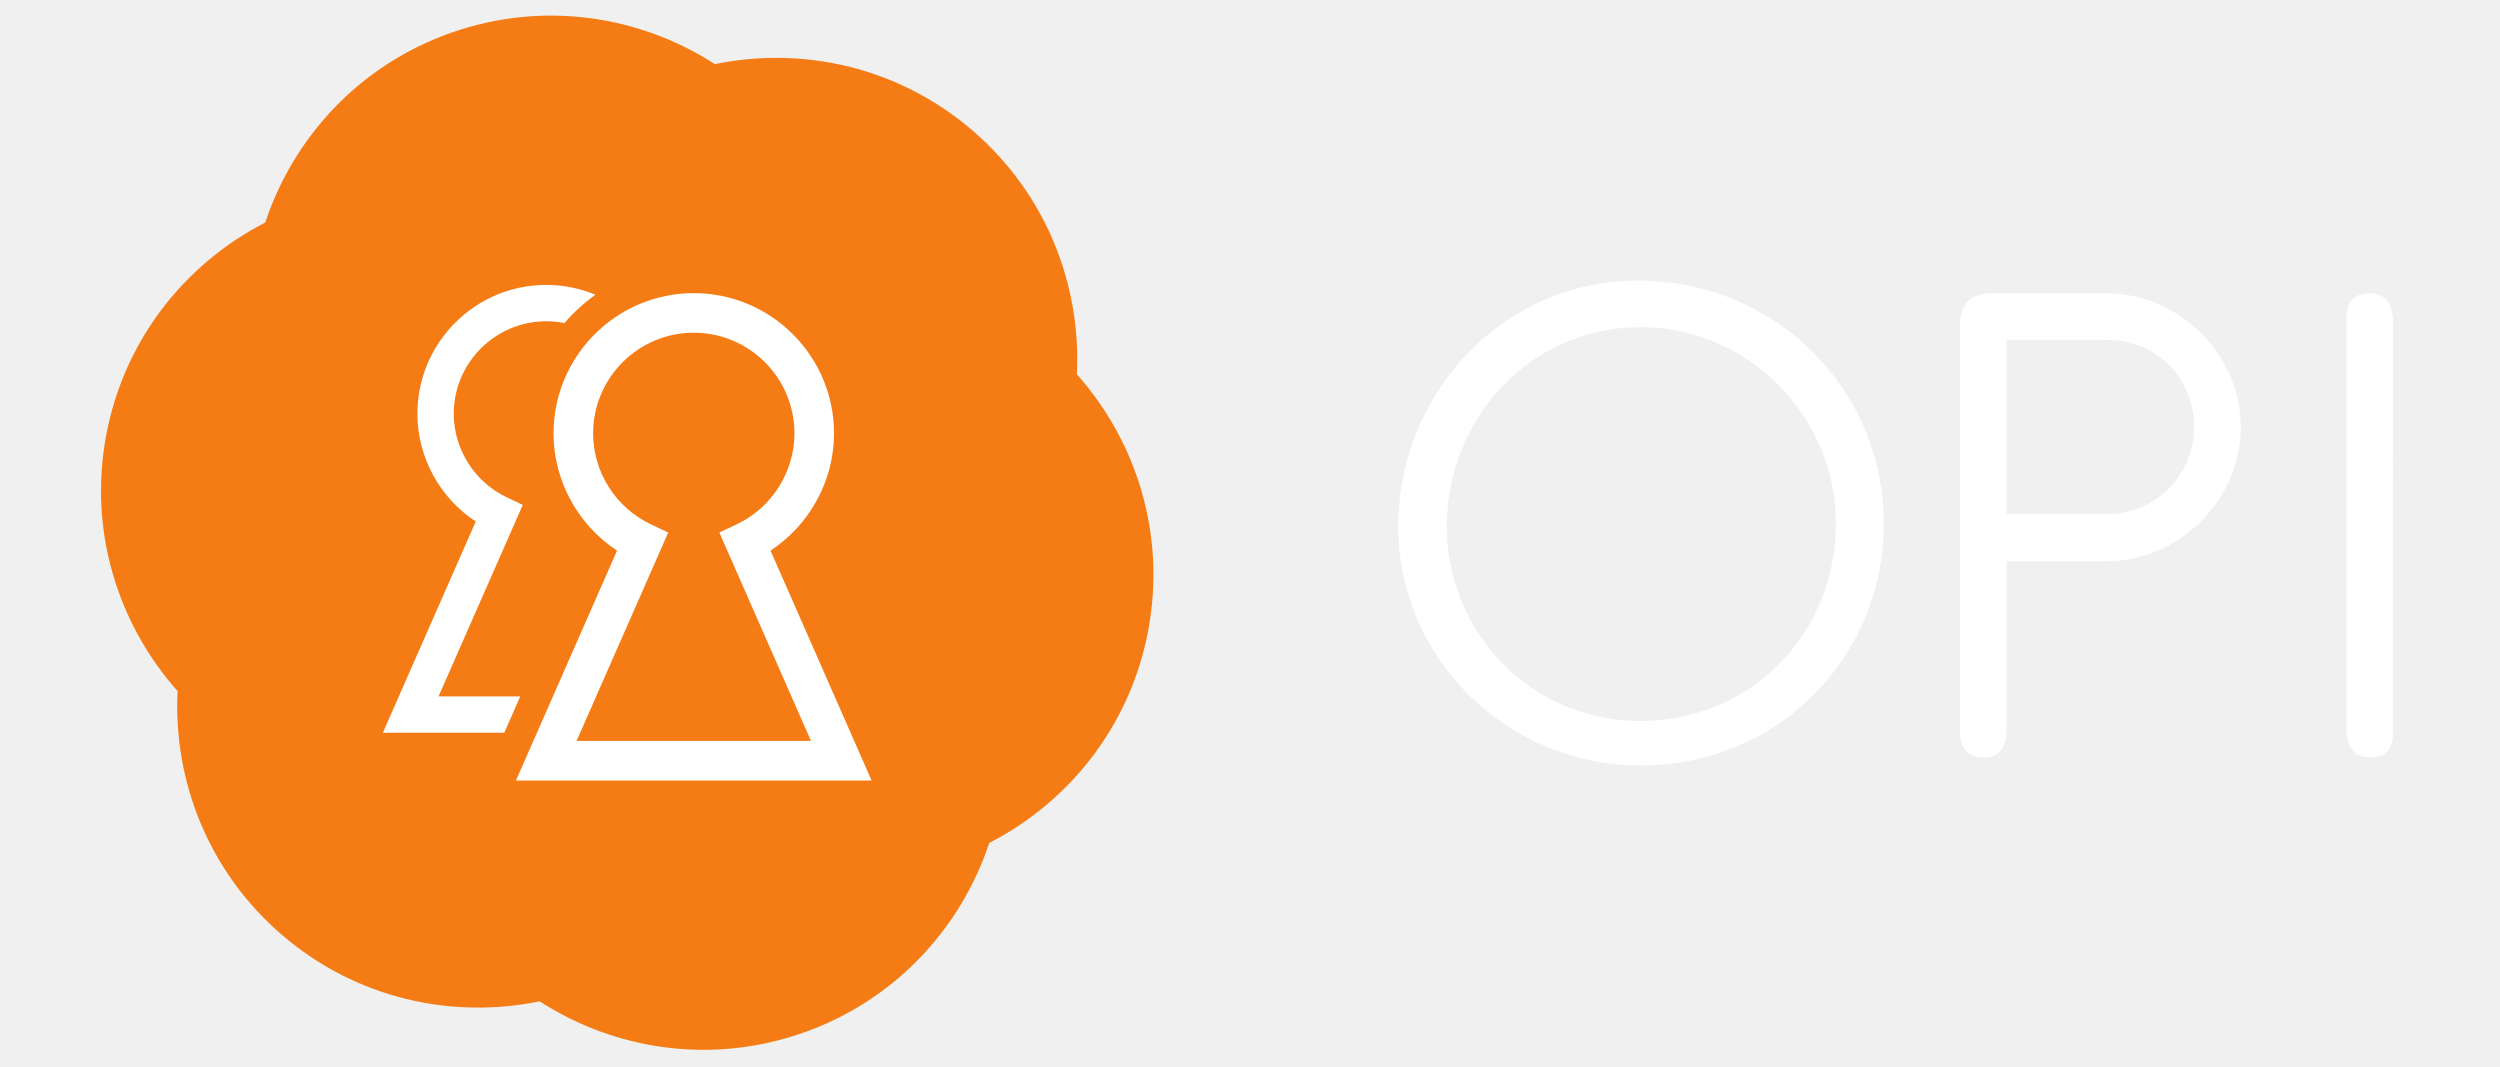
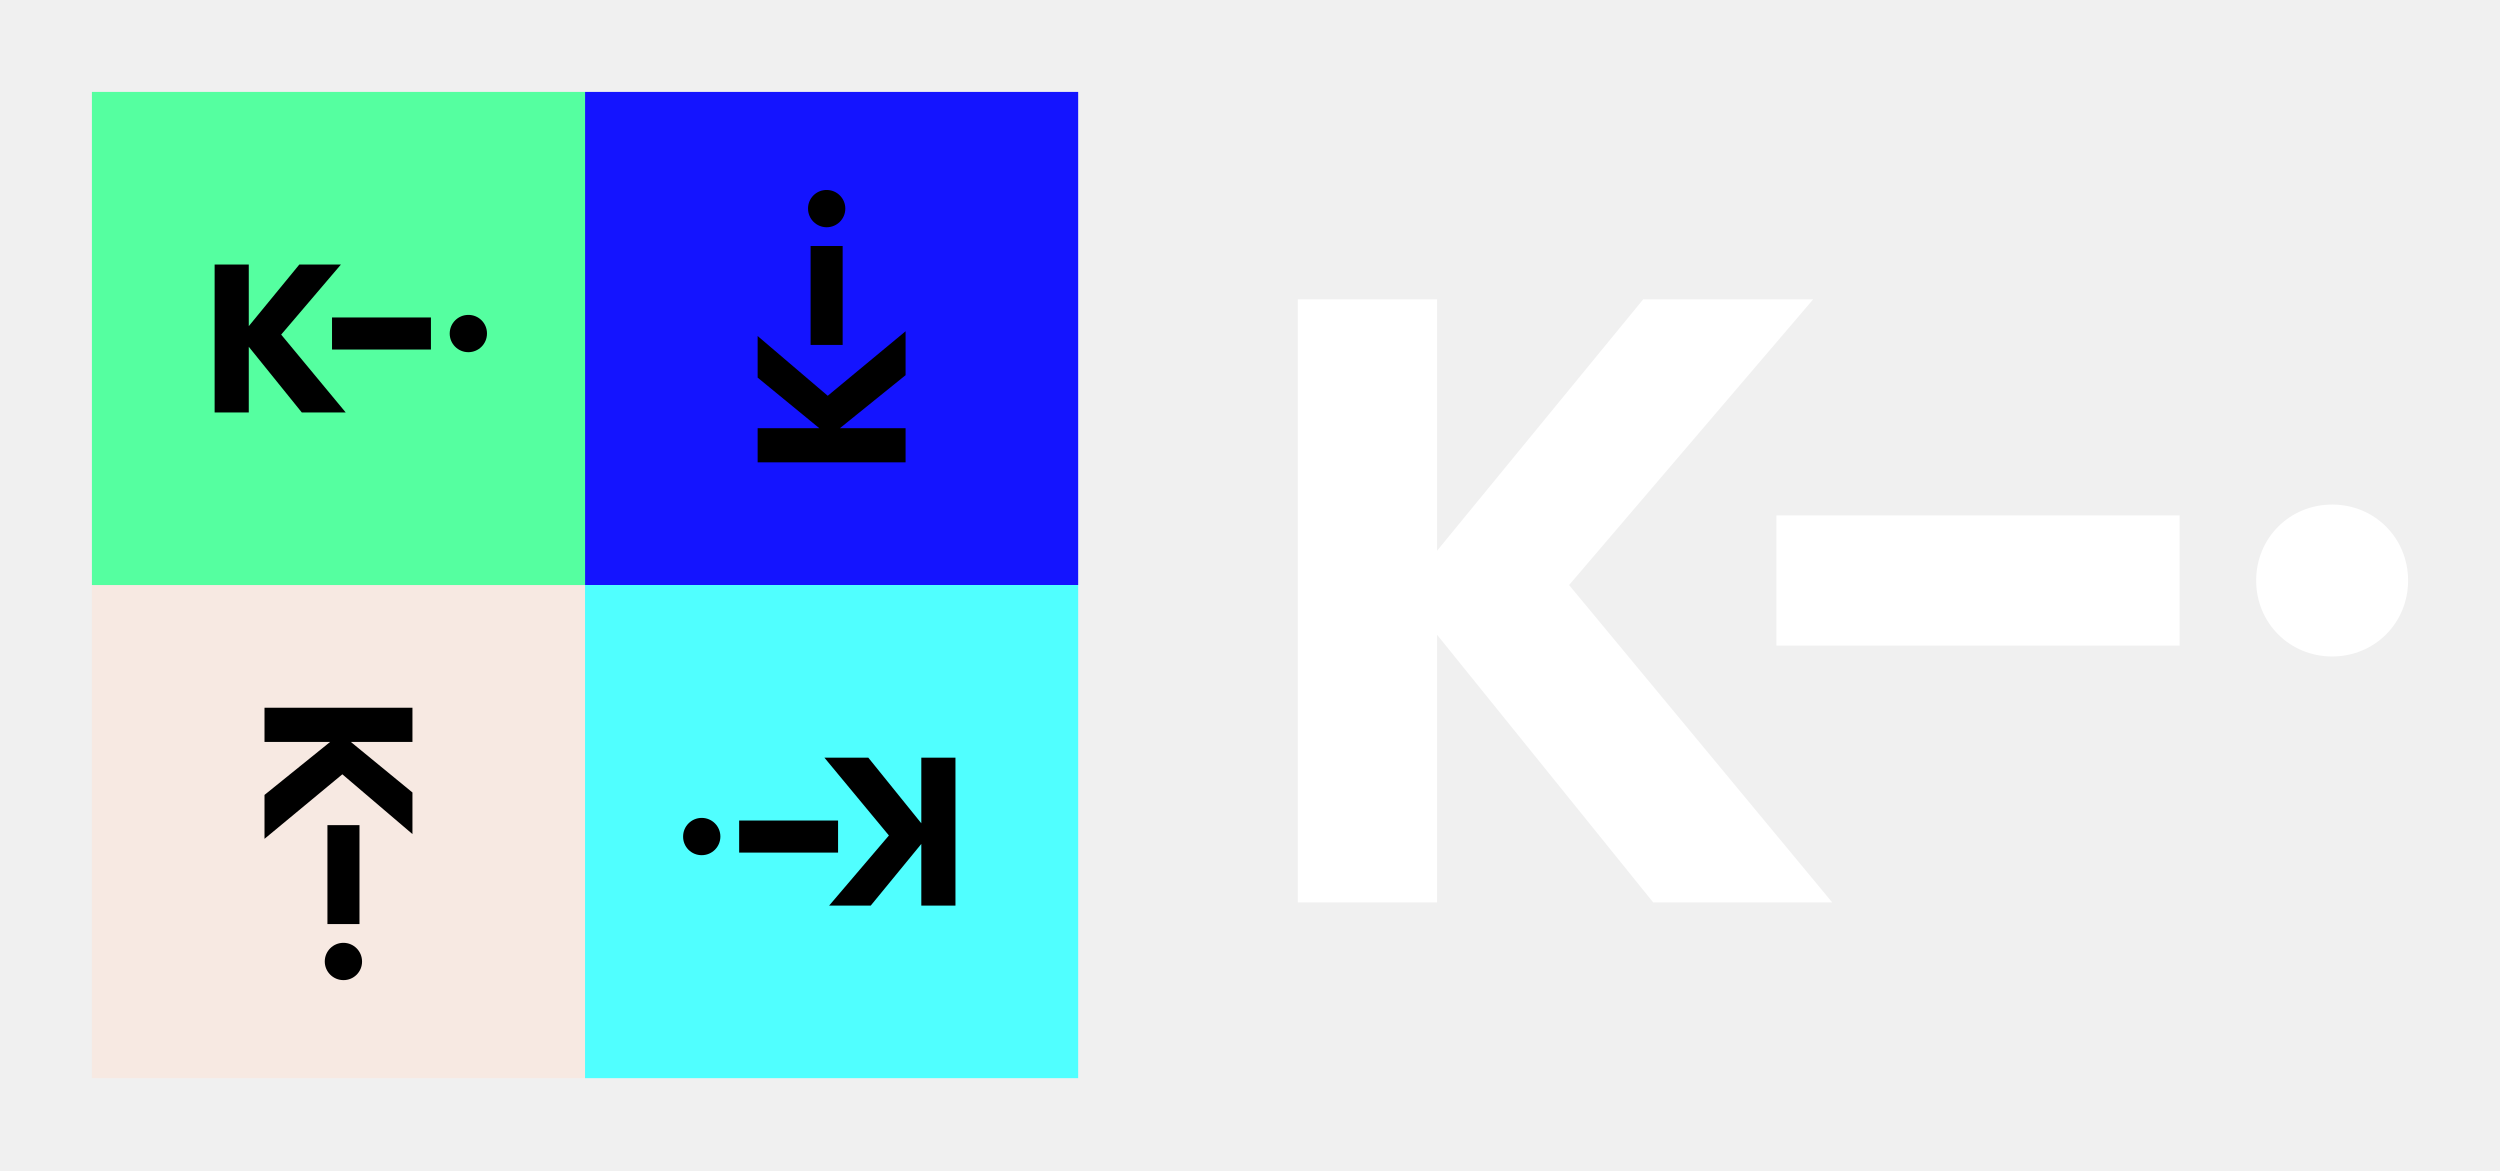
- <svg xmlns="http://www.w3.org/2000/svg" width="75" height="32" id="svg2" version="1.1">
-   <defs id="defs4" />
-   <g id="layer1" transform="translate(-348.4766,-507.3042)">
-     <g transform="translate(121.1381,-13.20663)" id="layer1-6">
-       <g id="g2993" transform="matrix(1.389999,0,0,-1.389999,215.8022,566.5527)">
-         <g id="g2995" transform="scale(0.1,0.1)">
-           <path d="m 158.344,142.836 117.48,0 0,146.852 -117.48,0 0,-146.852 z" style="fill:#ffffff;fill-opacity:1;fill-rule:nonzero;stroke:none" id="path2997" />
-           <path d="m 599.473,173.633 c 0.144,-3.887 -1.578,-5.887 -4.883,-5.887 -3.305,0 -5.024,2 -5.168,5.887 l 0.008,88.422 c -0.141,3.883 1.582,5.886 4.886,5.886 3.301,0 5.024,-2.003 5.164,-5.886 l -0.007,-88.422 z m -61.723,46.652 -21.676,0 0,37.61 21.676,0 c 10.77,0 18.805,-8.473 18.805,-18.661 0,-10.332 -8.035,-18.949 -18.805,-18.949 z m -0.141,47.656 -24.691,0 c -4.594,0 -6.895,-2.289 -6.895,-6.886 l 0,-87.422 c 0,-3.887 1.723,-5.887 5.028,-5.887 3.301,0 5.023,2 5.023,5.887 l 0,36.465 21.535,0 c 15.645,0 29,13.203 29,28.992 0,15.648 -13.355,28.851 -29,28.851 z M 437.035,175.633 c -23.547,0 -41.777,18.961 -41.777,42.066 0,23.117 17.945,42.926 41.777,42.926 23.258,0 42.207,-19.234 42.207,-42.352 0,-23.835 -18.379,-42.64 -42.207,-42.64 z m -0.574,95.039 c -29.285,0 -51.68,-24.551 -51.68,-52.973 0,-28.707 23.543,-51.683 52.399,-51.683 29.285,0 52.398,23.121 52.398,52.257 0,28.575 -22.969,52.399 -53.117,52.399" style="fill:#ffffff;fill-opacity:1;fill-rule:nonzero;stroke:none" id="path2999" />
-           <path d="m 271.113,162.777 -21.82,49.621 c 8.437,5.543 13.707,15.079 13.707,25.305 0,16.688 -13.578,30.266 -30.27,30.266 -16.687,0 -30.265,-13.578 -30.265,-30.266 0,-10.226 5.265,-19.762 13.703,-25.305 l -21.816,-49.621 76.761,0 z m -79.277,10.313 3.445,7.844 -17.633,0 18.172,41.332 -3.449,1.632 c -6.949,3.293 -11.441,10.372 -11.441,18.032 0,11.011 8.953,19.968 19.961,19.968 1.343,0 2.66,-0.14 3.929,-0.394 1.969,2.309 4.219,4.359 6.696,6.121 -3.274,1.359 -6.864,2.117 -10.625,2.117 -15.332,0 -27.809,-12.472 -27.809,-27.812 0,-9.395 4.84,-18.157 12.594,-23.246 l -20.047,-45.594 26.207,0 z m 123.582,77.359 c 12.914,-14.535 19.258,-34.629 15.406,-55.222 -3.847,-20.59 -17.027,-37.036 -34.32,-45.918 -6.133,-18.454 -20.363,-33.996 -40.121,-40.954 -19.758,-6.96 -40.586,-3.769 -56.93,6.766 -19.043,-3.918 -39.621,0.637 -55.527,14.266 -15.906,13.633 -23.559,33.265 -22.606,52.687 -12.914,14.531 -19.257,34.629 -15.406,55.219 3.852,20.594 17.031,37.035 34.324,45.918 6.129,18.449 20.36,33.992 40.117,40.957 19.758,6.961 40.59,3.77 56.93,-6.77 19.043,3.918 39.621,-0.632 55.528,-14.265 15.906,-13.629 23.558,-33.266 22.605,-52.684 z m -77.164,-34.148 19.777,-44.985 -50.597,0 19.777,44.985 -3.75,1.773 c -7.57,3.586 -12.457,11.289 -12.457,19.625 0,11.985 9.746,21.731 21.726,21.731 11.985,0 21.731,-9.746 21.731,-21.731 0,-8.336 -4.891,-16.039 -12.457,-19.625 l -3.75,-1.773" style="fill:#f57c14;fill-opacity:1;fill-rule:nonzero;stroke:none" id="path3001" />
+ <svg xmlns="http://www.w3.org/2000/svg" version="1.1" id="svg2" xml:space="preserve" width="272" height="127.305" viewBox="0 0 272 127.305">
+   <defs id="defs6">
+     <style id="style4526">.cls-1{fill:#f7e9e2;}</style>
+     <style id="style4552">.cls-1{fill:#55ffa0;}</style>
+     <style id="style4580">.cls-1{fill:#50ffff;}</style>
+     <style id="style4606">.cls-1{fill:#50ffff;}</style>
+     <style id="style4634">.cls-1{fill:#f7e9e2;}</style>
+     <style id="style4660">.cls-1{fill:#55ffa0;}</style>
+     <style id="style4686">.cls-1{fill:#1414ff;}</style>
+     <style id="style4712">.cls-1{fill:#50ffff;}</style>
+     <style id="style2">.cls-1{fill:#1414ff;}</style>
+     <style id="style2-2">.cls-1{fill:#f7e9e2;}</style>
+     <style id="style2-1">.cls-1{fill:#50ffff;}</style>
+     <style id="style2-8">.cls-1{fill:#55ffa0;}</style>
+   </defs>
+   <g id="g10" transform="matrix(1.333333,0,0,-1.333333,477.0859,409.3052)">
+     <g id="g12" transform="matrix(0.08201221,0,0,0.08201221,-251.9117,233.3448)">
+       <path d="M 138.551,349.906 343.629,600 H 512.742 L 269.895,315.742 531.668,0 H 353.555 L 138.551,266.254 V 0 H 0 V 600 H 138.551 V 349.906" style="fill:#ffffff;fill-opacity:1;fill-rule:nonzero;stroke:none" id="path14" />
+       <path d="M 877.359,255.473 H 476.156 V 385.02 h 401.203 z m 227.321,64.769 c 0,-42.289 -33.28,-75.574 -75.53,-75.574 -42.33,0 -75.619,33.285 -75.619,75.574 0,42.293 33.289,75.578 75.619,75.578 42.25,0 75.53,-33.285 75.53,-75.578" style="fill:#ffffff;fill-opacity:1;fill-rule:nonzero;stroke:none" id="path16" />
+     </g>
+     <g data-name="Lager 2" id="Lager_2-0" transform="matrix(0.75,0,0,-0.75,-189.8145,300)">
+       <g data-name="Lager 1" id="Lager_1-2-6" />
+     </g>
+     <g id="g4840" transform="matrix(0.268263,0,0,0.268263,-301.4062,219)">
+       <g id="Lager_2" data-name="Lager 2" transform="matrix(0,0.75,0.75,0,-32.31445,146.25)">
+         <g id="Lager_1-2" data-name="Lager 1">
+           <rect class="cls-1" width="200" height="200" id="rect8" x="5" y="0" style="fill:#1414ff;stroke-width:0.976" />
+           <path id="_Stansad_bana_" data-name="&lt;Stansad bana&gt;" d="M 68.62,95 89.13,70 H 106 L 81.76,98.43 107.93,130 H 90.12 L 68.62,103.37 V 130 H 54.77 V 70 h 13.85 z" />
+           <g id="_Grupp_" data-name="&lt;Grupp&gt;">
+             <path id="_Stansad_bana_2" data-name="&lt;Stansad bana&gt;" d="m 165.23,98 a 7.56,7.56 0 1 1 -7.55,-7.56 7.49,7.49 0 0 1 7.55,7.56 z m -22.73,6.48 h -40.12 v -13 h 40.12 z" />
+           </g>
+         </g>
+       </g>
+       <g id="Lager_2-2" data-name="Lager 2" transform="matrix(0,-0.75,-0.75,0,-32.31445,153.75)">
+         <g id="Lager_1-2-8" data-name="Lager 1">
+           <rect class="cls-1" width="200" height="200" id="rect8-9" x="5" y="0" style="fill:#f7e9e2;stroke-width:0.976" />
+           <path id="_Stansad_bana_-7" data-name="&lt;Stansad bana&gt;" d="M 68.62,95 89.13,70 H 106 L 81.76,98.43 107.93,130 H 90.12 L 68.62,103.37 V 130 H 54.77 V 70 h 13.85 z" />
+           <g id="_Grupp_-3" data-name="&lt;Grupp&gt;">
+             <path id="_Stansad_bana_2-6" data-name="&lt;Stansad bana&gt;" d="m 165.23,98 a 7.56,7.56 0 1 1 -7.55,-7.56 7.49,7.49 0 0 1 7.55,7.56 z m -22.73,6.48 h -40.12 v -13 h 40.12 z" />
+           </g>
+         </g>
+       </g>
+       <g id="Lager_2-29" data-name="Lager 2" transform="matrix(-0.75,0,0,0.75,121.4356,-2.499999e-7)">
+         <g id="Lager_1-2-3" data-name="Lager 1">
+           <rect class="cls-1" width="200" height="200" id="rect8-1" x="5" y="0" style="fill:#50ffff;stroke-width:0.976" />
+           <path id="_Stansad_bana_-9" data-name="&lt;Stansad bana&gt;" d="M 68.62,95 89.13,70 H 106 L 81.76,98.43 107.93,130 H 90.12 L 68.62,103.37 V 130 H 54.77 V 70 h 13.85 z" />
+           <g id="_Grupp_-4" data-name="&lt;Grupp&gt;">
+             <path id="_Stansad_bana_2-7" data-name="&lt;Stansad bana&gt;" d="m 165.23,98 a 7.56,7.56 0 1 1 -7.55,-7.56 7.49,7.49 0 0 1 7.55,7.56 z m -22.73,6.48 h -40.12 v -13 h 40.12 z" />
+           </g>
+         </g>
+       </g>
+       <g id="Lager_2-4" data-name="Lager 2" transform="matrix(0.75,0,0,-0.75,-186.0645,300)">
+         <g id="Lager_1-2-5" data-name="Lager 1">
+           <rect class="cls-1" width="200" height="200" id="rect8-0" x="5" y="0" style="fill:#55ffa0;stroke-width:0.976" />
+           <path id="_Stansad_bana_-3" data-name="&lt;Stansad bana&gt;" d="M 68.62,95 89.13,70 H 106 L 81.76,98.43 107.93,130 H 90.12 L 68.62,103.37 V 130 H 54.77 V 70 h 13.85 z" />
+           <g id="_Grupp_-6" data-name="&lt;Grupp&gt;">
+             <path id="_Stansad_bana_2-1" data-name="&lt;Stansad bana&gt;" d="m 165.23,98 a 7.56,7.56 0 1 1 -7.55,-7.56 7.49,7.49 0 0 1 7.55,7.56 z m -22.73,6.48 h -40.12 v -13 h 40.12 z" />
+           </g>
        </g>
      </g>
    </g>
  </g>
</svg>
